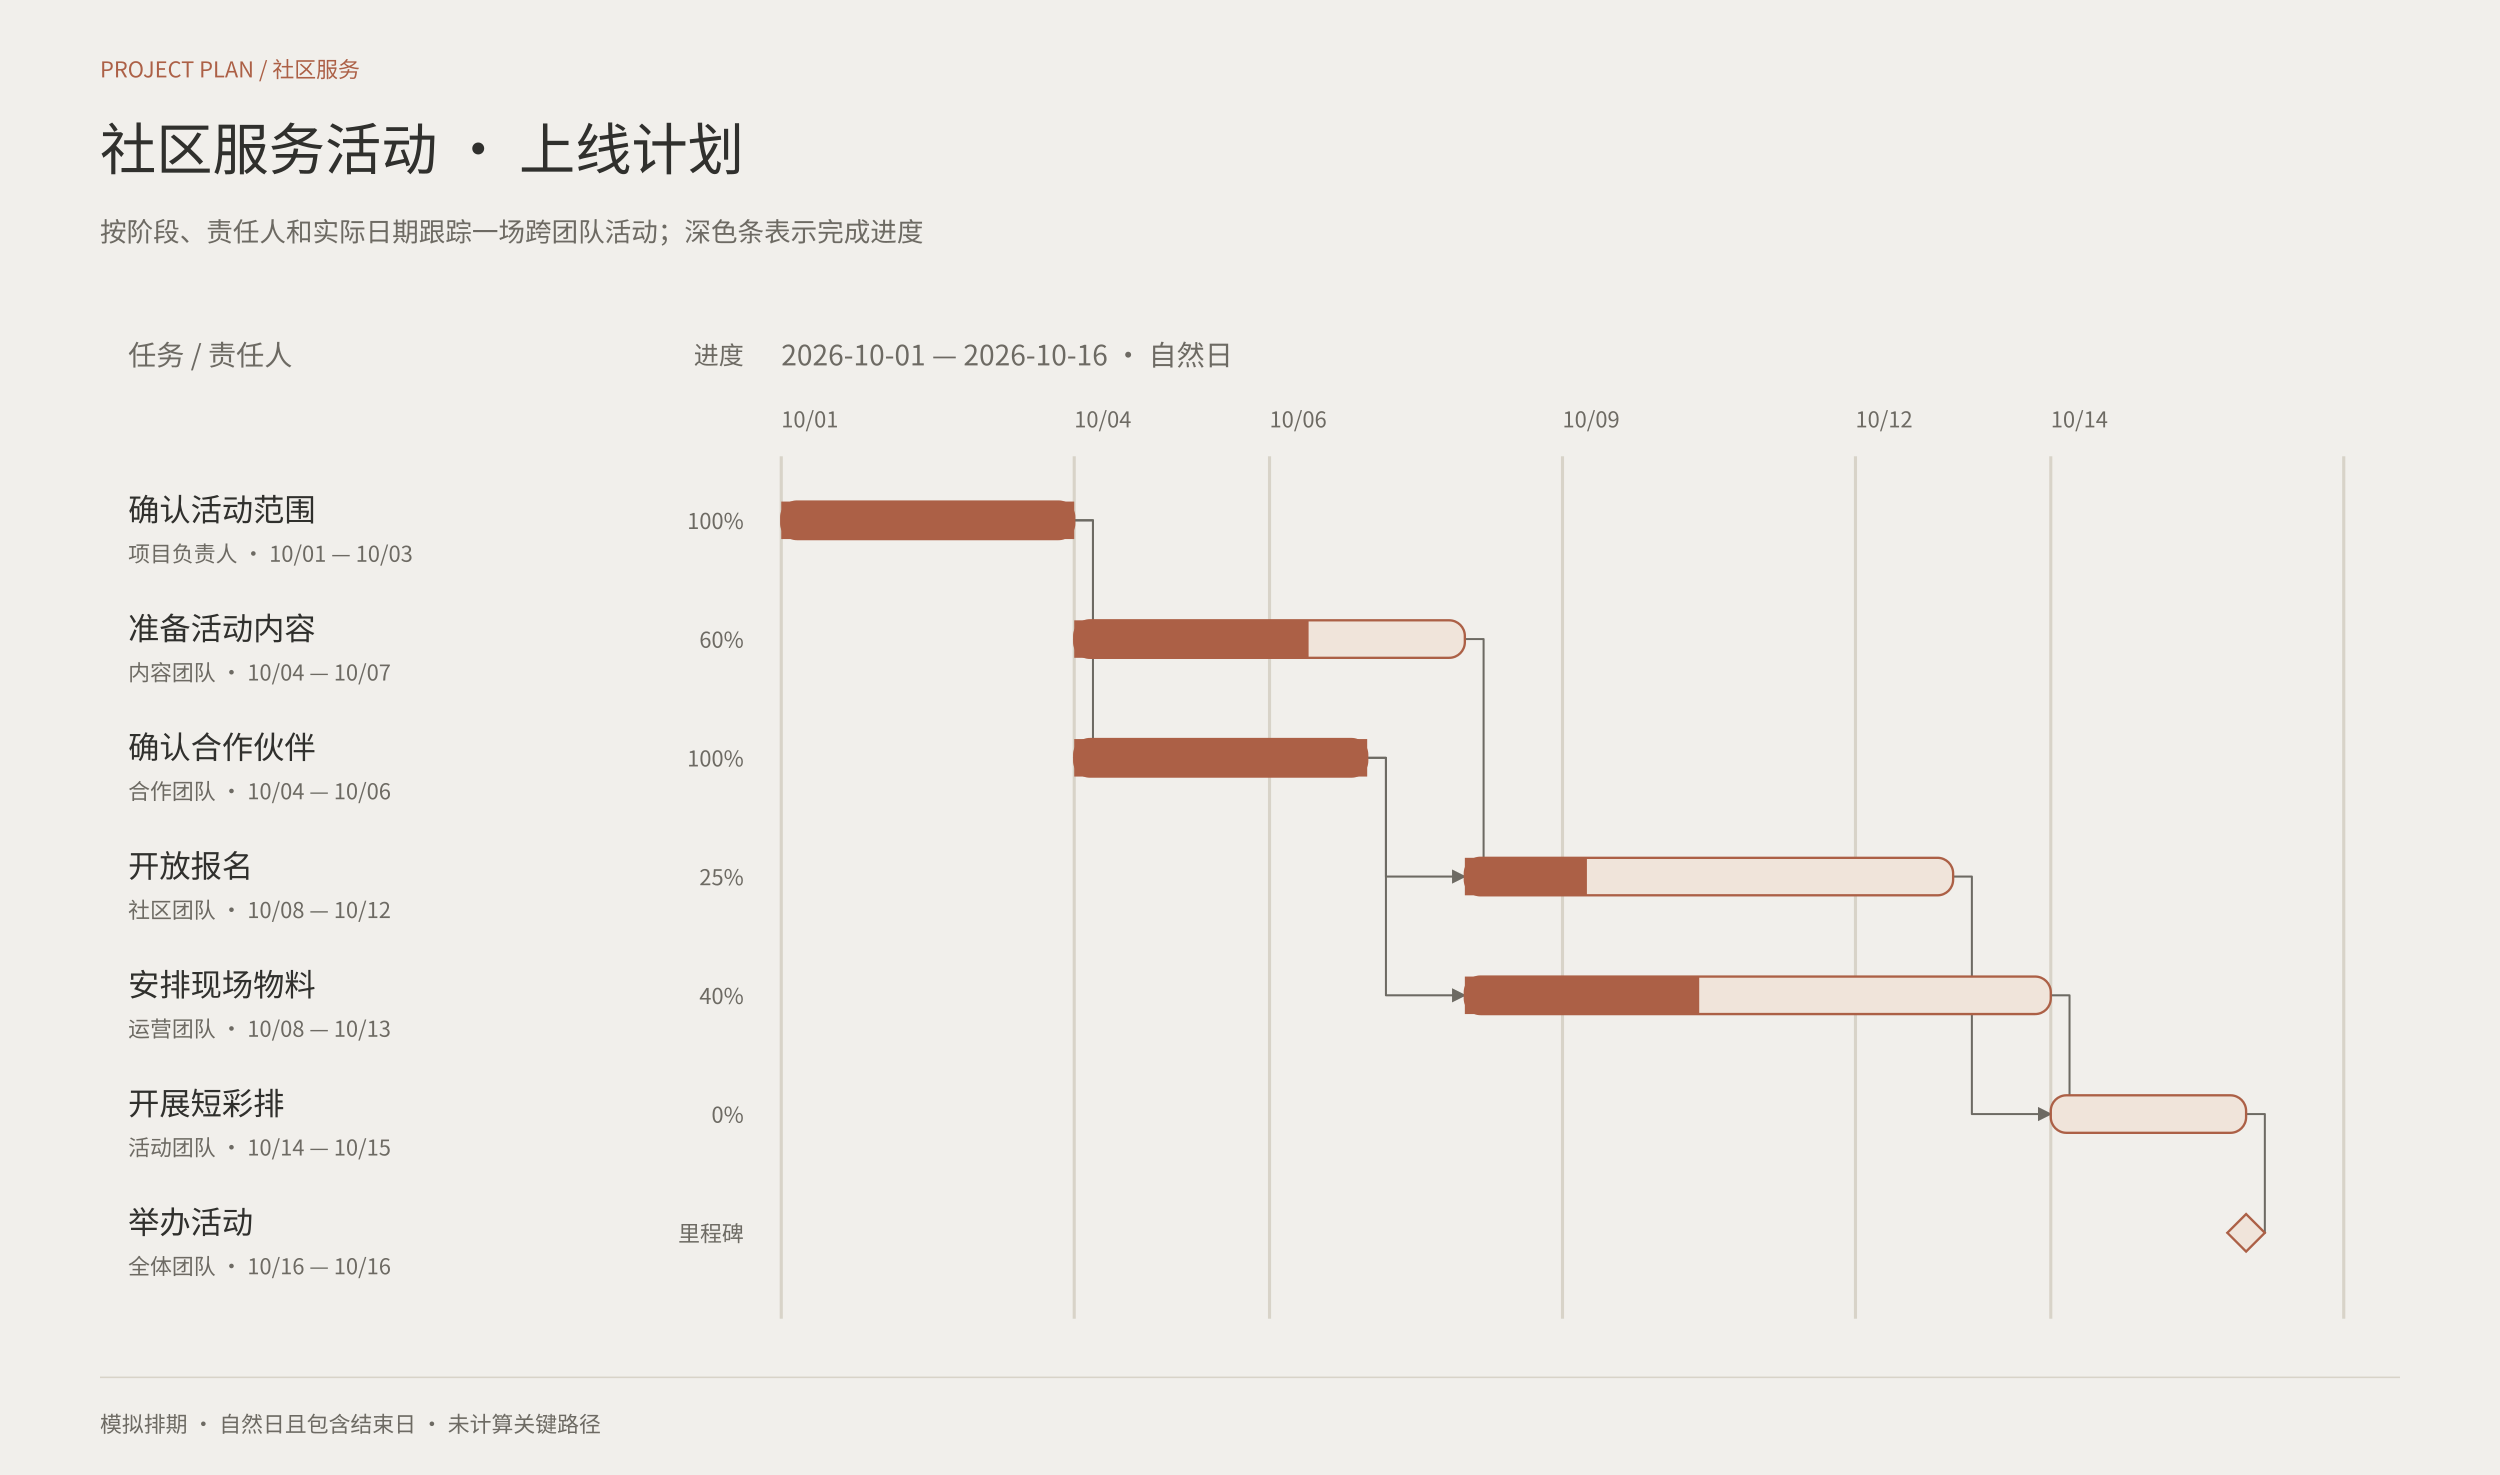
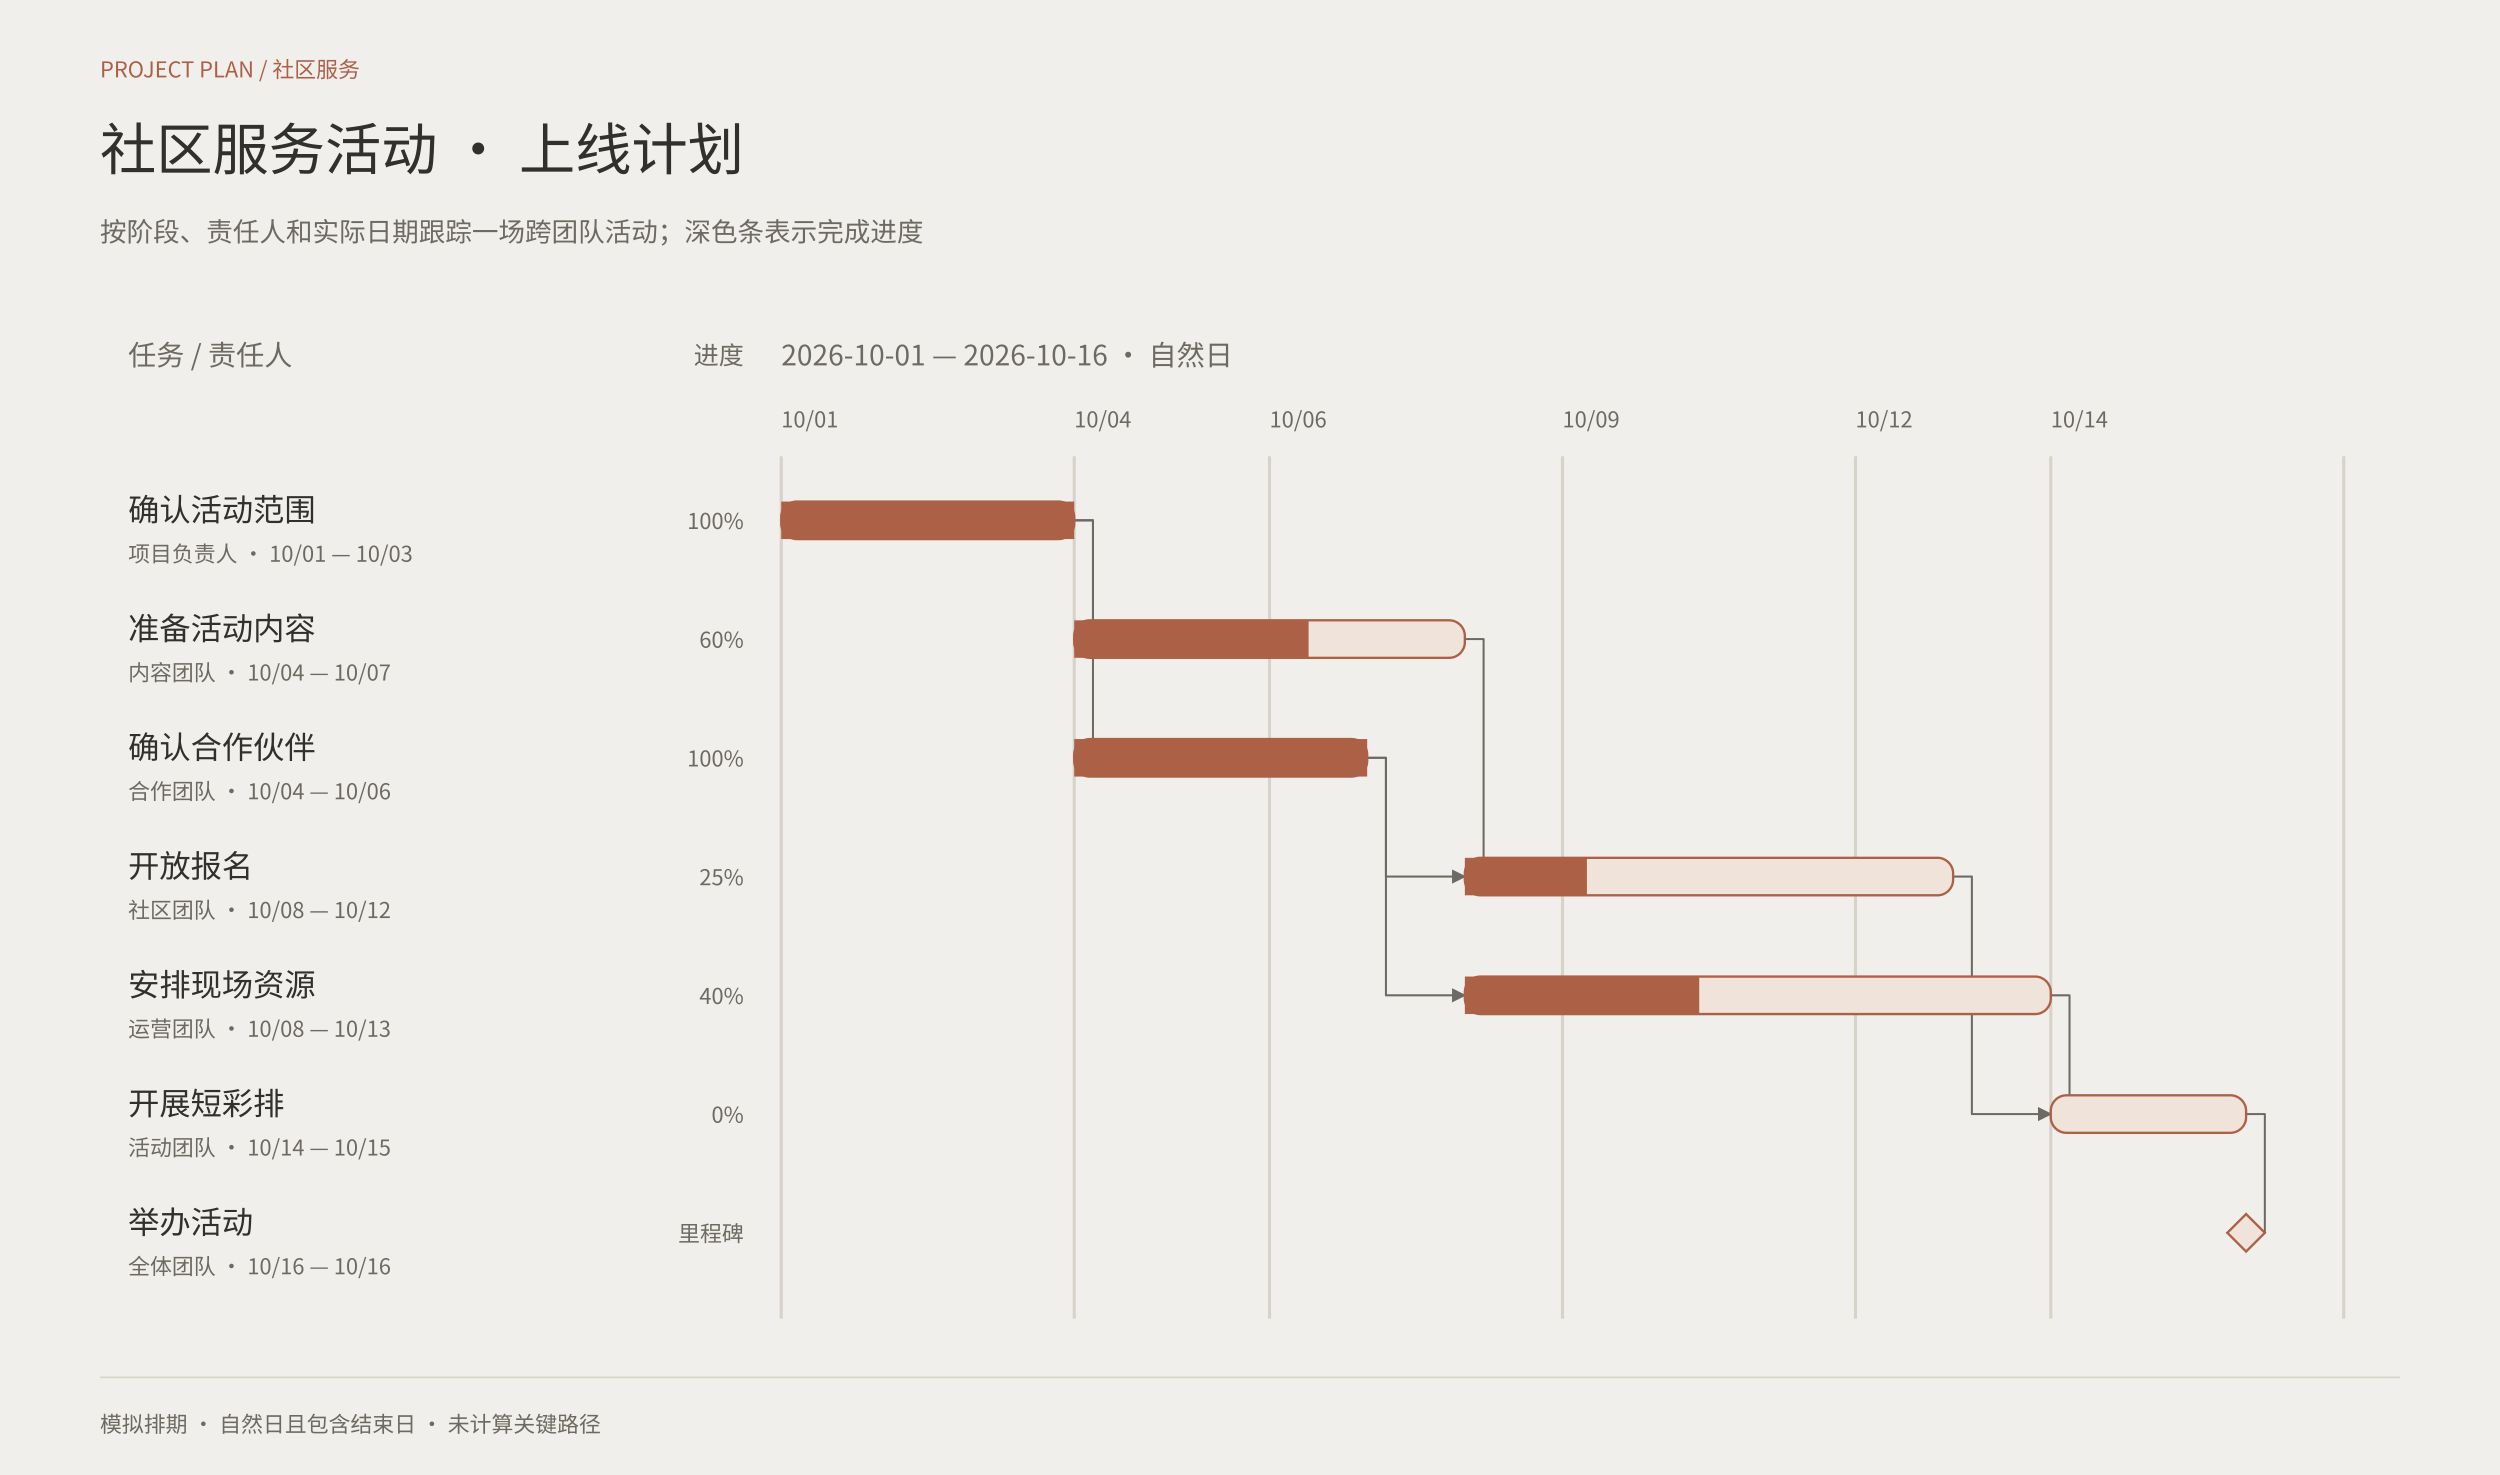
<svg xmlns="http://www.w3.org/2000/svg" width="1600" height="944" viewBox="0 0 1600 944" role="img" aria-labelledby="diagram-title diagram-desc">
  <rect width="100%" height="100%" fill="#F1EFEB" />
  <defs>
    <marker id="arrow-accent" viewBox="0 0 10 10" refX="9" refY="5" markerWidth="7" markerHeight="7" orient="auto-start-reverse">
      <path d="M 0 0 L 10 5 L 0 10 z" fill="#AC6046" />
    </marker>
    <marker id="arrow-teal" viewBox="0 0 10 10" refX="9" refY="5" markerWidth="7" markerHeight="7" orient="auto-start-reverse">
      <path d="M 0 0 L 10 5 L 0 10 z" fill="#67685E" />
    </marker>
    <marker id="arrow-amber" viewBox="0 0 10 10" refX="9" refY="5" markerWidth="7" markerHeight="7" orient="auto-start-reverse">
      <path d="M 0 0 L 10 5 L 0 10 z" fill="#8C7964" />
    </marker>
    <marker id="arrow-red" viewBox="0 0 10 10" refX="9" refY="5" markerWidth="7" markerHeight="7" orient="auto-start-reverse">
      <path d="M 0 0 L 10 5 L 0 10 z" fill="#554C46" />
    </marker>
    <marker id="arrow-muted" viewBox="0 0 10 10" refX="9" refY="5" markerWidth="7" markerHeight="7" orient="auto-start-reverse">
      <path d="M 0 0 L 10 5 L 0 10 z" fill="#6D6A63" />
    </marker>
    <marker id="arrow-line" viewBox="0 0 10 10" refX="9" refY="5" markerWidth="7" markerHeight="7" orient="auto-start-reverse">
      <path d="M 0 0 L 10 5 L 0 10 z" fill="#D8D3C8" />
    </marker>
    <marker id="arrow-ink" viewBox="0 0 10 10" refX="9" refY="5" markerWidth="7" markerHeight="7" orient="auto-start-reverse">
      <path d="M 0 0 L 10 5 L 0 10 z" fill="#30302D" />
    </marker>
  </defs>
  <g font-family="PingFang SC, Microsoft YaHei, Noto Sans CJK SC, Arial, sans-serif">
    <path d="M500.0,292 L500.0,844" fill="none" stroke="#D8D3C8" stroke-width="2" stroke-linejoin="round" />
    <path d="M687.5,292 L687.5,844" fill="none" stroke="#D8D3C8" stroke-width="2" stroke-linejoin="round" />
    <path d="M812.5,292 L812.5,844" fill="none" stroke="#D8D3C8" stroke-width="2" stroke-linejoin="round" />
    <path d="M1000.0,292 L1000.0,844" fill="none" stroke="#D8D3C8" stroke-width="2" stroke-linejoin="round" />
    <path d="M1187.5,292 L1187.5,844" fill="none" stroke="#D8D3C8" stroke-width="2" stroke-linejoin="round" />
    <path d="M1312.5,292 L1312.5,844" fill="none" stroke="#D8D3C8" stroke-width="2" stroke-linejoin="round" />
    <path d="M1500.0,292 L1500.0,844" fill="none" stroke="#D8D3C8" stroke-width="2" stroke-linejoin="round" />
    <path d="M687.5,333 L699.5,333 L699.5,409 L687.5,409" fill="none" stroke="#6D6A63" stroke-width="1.3" stroke-linejoin="round" marker-end="url(#arrow-muted)" />
    <path d="M687.5,333 L699.5,333 L699.5,485 L687.5,485" fill="none" stroke="#6D6A63" stroke-width="1.3" stroke-linejoin="round" marker-end="url(#arrow-muted)" />
    <path d="M937.5,409 L949.5,409 L949.5,561 L937.5,561" fill="none" stroke="#6D6A63" stroke-width="1.3" stroke-linejoin="round" marker-end="url(#arrow-muted)" />
    <path d="M875.0,485 L887.0,485 L887.0,561 L937.5,561" fill="none" stroke="#6D6A63" stroke-width="1.3" stroke-linejoin="round" marker-end="url(#arrow-muted)" />
    <path d="M875.0,485 L887.0,485 L887.0,637 L937.5,637" fill="none" stroke="#6D6A63" stroke-width="1.3" stroke-linejoin="round" marker-end="url(#arrow-muted)" />
    <path d="M1250.0,561 L1262.0,561 L1262.0,713 L1312.5,713" fill="none" stroke="#6D6A63" stroke-width="1.3" stroke-linejoin="round" marker-end="url(#arrow-muted)" />
    <path d="M1312.5,637 L1324.5,637 L1324.5,713 L1312.5,713" fill="none" stroke="#6D6A63" stroke-width="1.3" stroke-linejoin="round" marker-end="url(#arrow-muted)" />
    <path d="M1437.5,713 L1449.5,713 L1449.5,789 L1425.5,789" fill="none" stroke="#6D6A63" stroke-width="1.3" stroke-linejoin="round" marker-end="url(#arrow-muted)" />
    <g id="_v1" data-kind="text" data-content-text="false" data-box="82,208,300,40">
      <text x="82" y="233.85" text-anchor="start" font-size="18" font-weight="400" fill="#6D6A63">任务 / 责任人</text>
    </g>
    <g id="_v2" data-kind="text" data-content-text="false" data-box="402,208,74,40">
      <text x="476" y="233.2" text-anchor="end" font-size="16" font-weight="400" fill="#6D6A63">进度</text>
    </g>
    <g id="_v3" data-kind="text" data-content-text="false" data-box="500,208,1000,40">
      <text x="500" y="233.85" text-anchor="start" font-size="18" font-weight="400" fill="#6D6A63">2026-10-01 — 2026-10-16 · 自然日</text>
    </g>
    <g id="_v4" data-kind="text" data-content-text="false" data-box="500.0,258,112,22">
      <text x="500.0" y="273.55" text-anchor="start" font-size="14" font-weight="400" fill="#6D6A63">10/01</text>
    </g>
    <g id="_v5" data-kind="text" data-content-text="false" data-box="687.5,258,112,22">
      <text x="687.5" y="273.55" text-anchor="start" font-size="14" font-weight="400" fill="#6D6A63">10/04</text>
    </g>
    <g id="_v6" data-kind="text" data-content-text="false" data-box="812.5,258,112,22">
      <text x="812.5" y="273.55" text-anchor="start" font-size="14" font-weight="400" fill="#6D6A63">10/06</text>
    </g>
    <g id="_v7" data-kind="text" data-content-text="false" data-box="1000.0,258,112,22">
      <text x="1000.0" y="273.55" text-anchor="start" font-size="14" font-weight="400" fill="#6D6A63">10/09</text>
    </g>
    <g id="_v8" data-kind="text" data-content-text="false" data-box="1187.5,258,112,22">
      <text x="1187.5" y="273.55" text-anchor="start" font-size="14" font-weight="400" fill="#6D6A63">10/12</text>
    </g>
    <g id="_v9" data-kind="text" data-content-text="false" data-box="1312.5,258,112,22">
      <text x="1312.5" y="273.55" text-anchor="start" font-size="14" font-weight="400" fill="#6D6A63">10/14</text>
    </g>
    <g id="_v10" data-kind="text" data-content-text="false" data-box="82,312,300,30">
      <text x="82" y="333.5" text-anchor="start" font-size="20" font-weight="400" fill="#30302D">确认活动范围</text>
    </g>
    <g id="_v11" data-kind="text" data-content-text="false" data-box="82,344,300,22">
      <text x="82" y="359.55" text-anchor="start" font-size="14" font-weight="400" fill="#6D6A63">项目负责人 · 10/01 — 10/03</text>
    </g>
    <g id="scope" data-kind="rect" data-content-text="false" data-box="500.0,321.0,187.5,24">
      <rect x="500.0" y="321.0" width="187.5" height="24" rx="10" fill="#F0E4DA" stroke="#AC6046" stroke-width="1.5" />
    </g>
    <g id="_v13" data-kind="rect" data-content-text="false" data-box="500.0,321.0,187.5,24">
      <rect x="500.0" y="321.0" width="187.5" height="24" rx="0" fill="#AC6046" stroke="none" stroke-width="1.5" />
    </g>
    <g id="_v14" data-kind="text" data-content-text="false" data-box="392,319,84,30">
      <text x="476" y="338.55" text-anchor="end" font-size="14" font-weight="400" fill="#6D6A63">100%</text>
    </g>
    <g id="_v15" data-kind="text" data-content-text="false" data-box="82,388,300,30">
      <text x="82" y="409.5" text-anchor="start" font-size="20" font-weight="400" fill="#30302D">准备活动内容</text>
    </g>
    <g id="_v16" data-kind="text" data-content-text="false" data-box="82,420,300,22">
      <text x="82" y="435.55" text-anchor="start" font-size="14" font-weight="400" fill="#6D6A63">内容团队 · 10/04 — 10/07</text>
    </g>
    <g id="content" data-kind="rect" data-content-text="false" data-box="687.5,397.0,250.0,24">
      <rect x="687.5" y="397.0" width="250.0" height="24" rx="10" fill="#F0E4DA" stroke="#AC6046" stroke-width="1.5" />
    </g>
    <g id="_v18" data-kind="rect" data-content-text="false" data-box="687.5,397.0,150.0,24">
      <rect x="687.5" y="397.0" width="150.0" height="24" rx="0" fill="#AC6046" stroke="none" stroke-width="1.5" />
    </g>
    <g id="_v19" data-kind="text" data-content-text="false" data-box="392,395,84,30">
      <text x="476" y="414.55" text-anchor="end" font-size="14" font-weight="400" fill="#6D6A63">60%</text>
    </g>
    <g id="_v20" data-kind="text" data-content-text="false" data-box="82,464,300,30">
      <text x="82" y="485.5" text-anchor="start" font-size="20" font-weight="400" fill="#30302D">确认合作伙伴</text>
    </g>
    <g id="_v21" data-kind="text" data-content-text="false" data-box="82,496,300,22">
      <text x="82" y="511.55" text-anchor="start" font-size="14" font-weight="400" fill="#6D6A63">合作团队 · 10/04 — 10/06</text>
    </g>
    <g id="partners" data-kind="rect" data-content-text="false" data-box="687.5,473.0,187.5,24">
      <rect x="687.5" y="473.0" width="187.5" height="24" rx="10" fill="#F0E4DA" stroke="#AC6046" stroke-width="1.5" />
    </g>
    <g id="_v23" data-kind="rect" data-content-text="false" data-box="687.5,473.0,187.5,24">
      <rect x="687.5" y="473.0" width="187.5" height="24" rx="0" fill="#AC6046" stroke="none" stroke-width="1.5" />
    </g>
    <g id="_v24" data-kind="text" data-content-text="false" data-box="392,471,84,30">
      <text x="476" y="490.55" text-anchor="end" font-size="14" font-weight="400" fill="#6D6A63">100%</text>
    </g>
    <g id="_v25" data-kind="text" data-content-text="false" data-box="82,540,300,30">
      <text x="82" y="561.5" text-anchor="start" font-size="20" font-weight="400" fill="#30302D">开放报名</text>
    </g>
    <g id="_v26" data-kind="text" data-content-text="false" data-box="82,572,300,22">
      <text x="82" y="587.55" text-anchor="start" font-size="14" font-weight="400" fill="#6D6A63">社区团队 · 10/08 — 10/12</text>
    </g>
    <g id="outreach" data-kind="rect" data-content-text="false" data-box="937.5,549.0,312.5,24">
      <rect x="937.5" y="549.0" width="312.5" height="24" rx="10" fill="#F0E4DA" stroke="#AC6046" stroke-width="1.5" />
    </g>
    <g id="_v28" data-kind="rect" data-content-text="false" data-box="937.5,549.0,78.125,24">
      <rect x="937.5" y="549.0" width="78.125" height="24" rx="0" fill="#AC6046" stroke="none" stroke-width="1.5" />
    </g>
    <g id="_v29" data-kind="text" data-content-text="false" data-box="392,547,84,30">
      <text x="476" y="566.55" text-anchor="end" font-size="14" font-weight="400" fill="#6D6A63">25%</text>
    </g>
    <g id="_v30" data-kind="text" data-content-text="false" data-box="82,616,300,30">
-       <text x="82" y="637.5" text-anchor="start" font-size="20" font-weight="400" fill="#30302D">安排现场物料</text>
+       <text x="82" y="637.5" text-anchor="start" font-size="20" font-weight="400" fill="#30302D">安排现场资源</text>
    </g>
    <g id="_v31" data-kind="text" data-content-text="false" data-box="82,648,300,22">
      <text x="82" y="663.55" text-anchor="start" font-size="14" font-weight="400" fill="#6D6A63">运营团队 · 10/08 — 10/13</text>
    </g>
    <g id="logistics" data-kind="rect" data-content-text="false" data-box="937.5,625.0,375.0,24">
      <rect x="937.5" y="625.0" width="375.0" height="24" rx="10" fill="#F0E4DA" stroke="#AC6046" stroke-width="1.5" />
    </g>
    <g id="_v33" data-kind="rect" data-content-text="false" data-box="937.5,625.0,150.0,24">
      <rect x="937.5" y="625.0" width="150.0" height="24" rx="0" fill="#AC6046" stroke="none" stroke-width="1.5" />
    </g>
    <g id="_v34" data-kind="text" data-content-text="false" data-box="392,623,84,30">
      <text x="476" y="642.55" text-anchor="end" font-size="14" font-weight="400" fill="#6D6A63">40%</text>
    </g>
    <g id="_v35" data-kind="text" data-content-text="false" data-box="82,692,300,30">
      <text x="82" y="713.5" text-anchor="start" font-size="20" font-weight="400" fill="#30302D">开展短彩排</text>
    </g>
    <g id="_v36" data-kind="text" data-content-text="false" data-box="82,724,300,22">
      <text x="82" y="739.55" text-anchor="start" font-size="14" font-weight="400" fill="#6D6A63">活动团队 · 10/14 — 10/15</text>
    </g>
    <g id="rehearsal" data-kind="rect" data-content-text="false" data-box="1312.5,701.0,125.0,24">
      <rect x="1312.5" y="701.0" width="125.0" height="24" rx="10" fill="#F0E4DA" stroke="#AC6046" stroke-width="1.5" />
    </g>
    <g id="_v38" data-kind="text" data-content-text="false" data-box="392,699,84,30">
      <text x="476" y="718.55" text-anchor="end" font-size="14" font-weight="400" fill="#6D6A63">0%</text>
    </g>
    <g id="_v39" data-kind="text" data-content-text="false" data-box="82,768,300,30">
      <text x="82" y="789.5" text-anchor="start" font-size="20" font-weight="400" fill="#30302D">举办活动</text>
    </g>
    <g id="_v40" data-kind="text" data-content-text="false" data-box="82,800,300,22">
      <text x="82" y="815.55" text-anchor="start" font-size="14" font-weight="400" fill="#6D6A63">全体团队 · 10/16 — 10/16</text>
    </g>
    <g id="event" data-kind="diamond" data-content-text="false" data-box="1425.5,777.0,24,24">
      <polygon points="1437.5,777.0 1449.5,789.0 1437.5,801.0 1425.5,789.0" fill="#F0E4DA" stroke="#AC6046" stroke-width="1.5" />
    </g>
    <g id="_v42" data-kind="text" data-content-text="false" data-box="392,775,84,30">
      <text x="476" y="794.55" text-anchor="end" font-size="14" font-weight="400" fill="#6D6A63">里程碑</text>
    </g>
    <g id="_v43" data-kind="text" data-content-text="false" data-box="64,34,1472,22">
      <text x="64" y="49.55" text-anchor="start" font-size="14" font-weight="400" fill="#AC6046">PROJECT PLAN / 社区服务</text>
    </g>
    <g id="_v44" data-kind="text" data-content-text="false" data-box="64,69,1472,56">
      <text x="64" y="108.7" text-anchor="start" font-size="36" font-weight="400" fill="#30302D">社区服务活动 · 上线计划</text>
    </g>
    <g id="_v45" data-kind="text" data-content-text="false" data-box="64,130,1472,38">
      <text x="64" y="154.525" text-anchor="start" font-size="17" font-weight="400" fill="#6D6A63">按阶段、责任人和实际日期跟踪一场跨团队活动；深色条表示完成进度</text>
    </g>
    <g id="_v46" data-kind="rect" data-content-text="false" data-box="64,881,1472,1">
      <rect x="64" y="881" width="1472" height="1" rx="0" fill="#D8D3C8" stroke="none" stroke-width="1.5" />
    </g>
    <g id="_v47" data-kind="text" data-content-text="false" data-box="64,894,1472,36">
      <text x="64" y="916.55" text-anchor="start" font-size="14" font-weight="400" fill="#6D6A63">模拟排期 · 自然日且包含结束日 · 未计算关键路径</text>
    </g>
  </g>
</svg>
